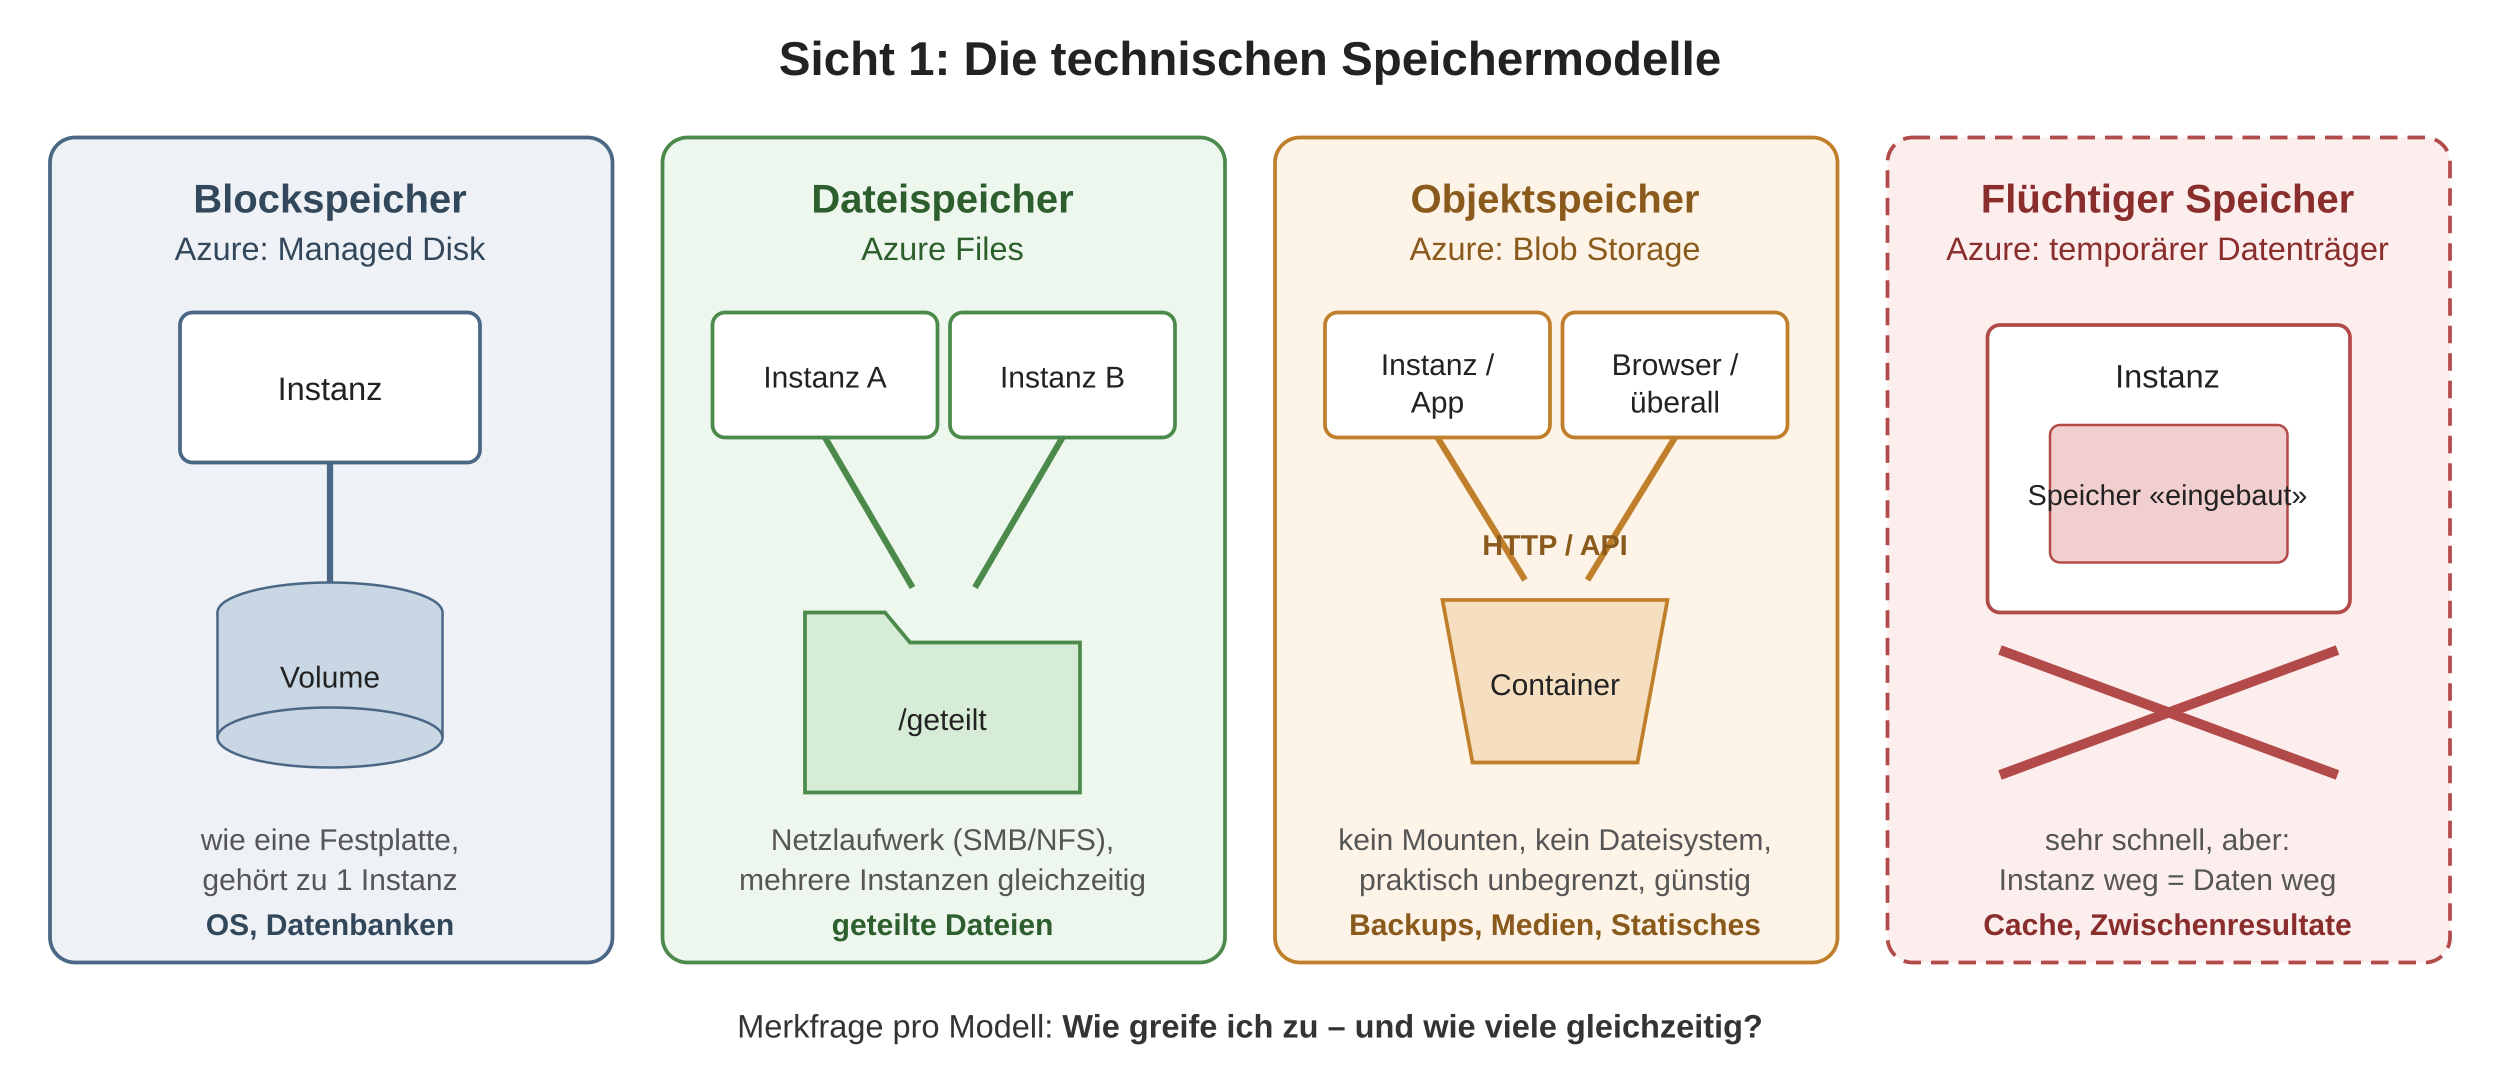
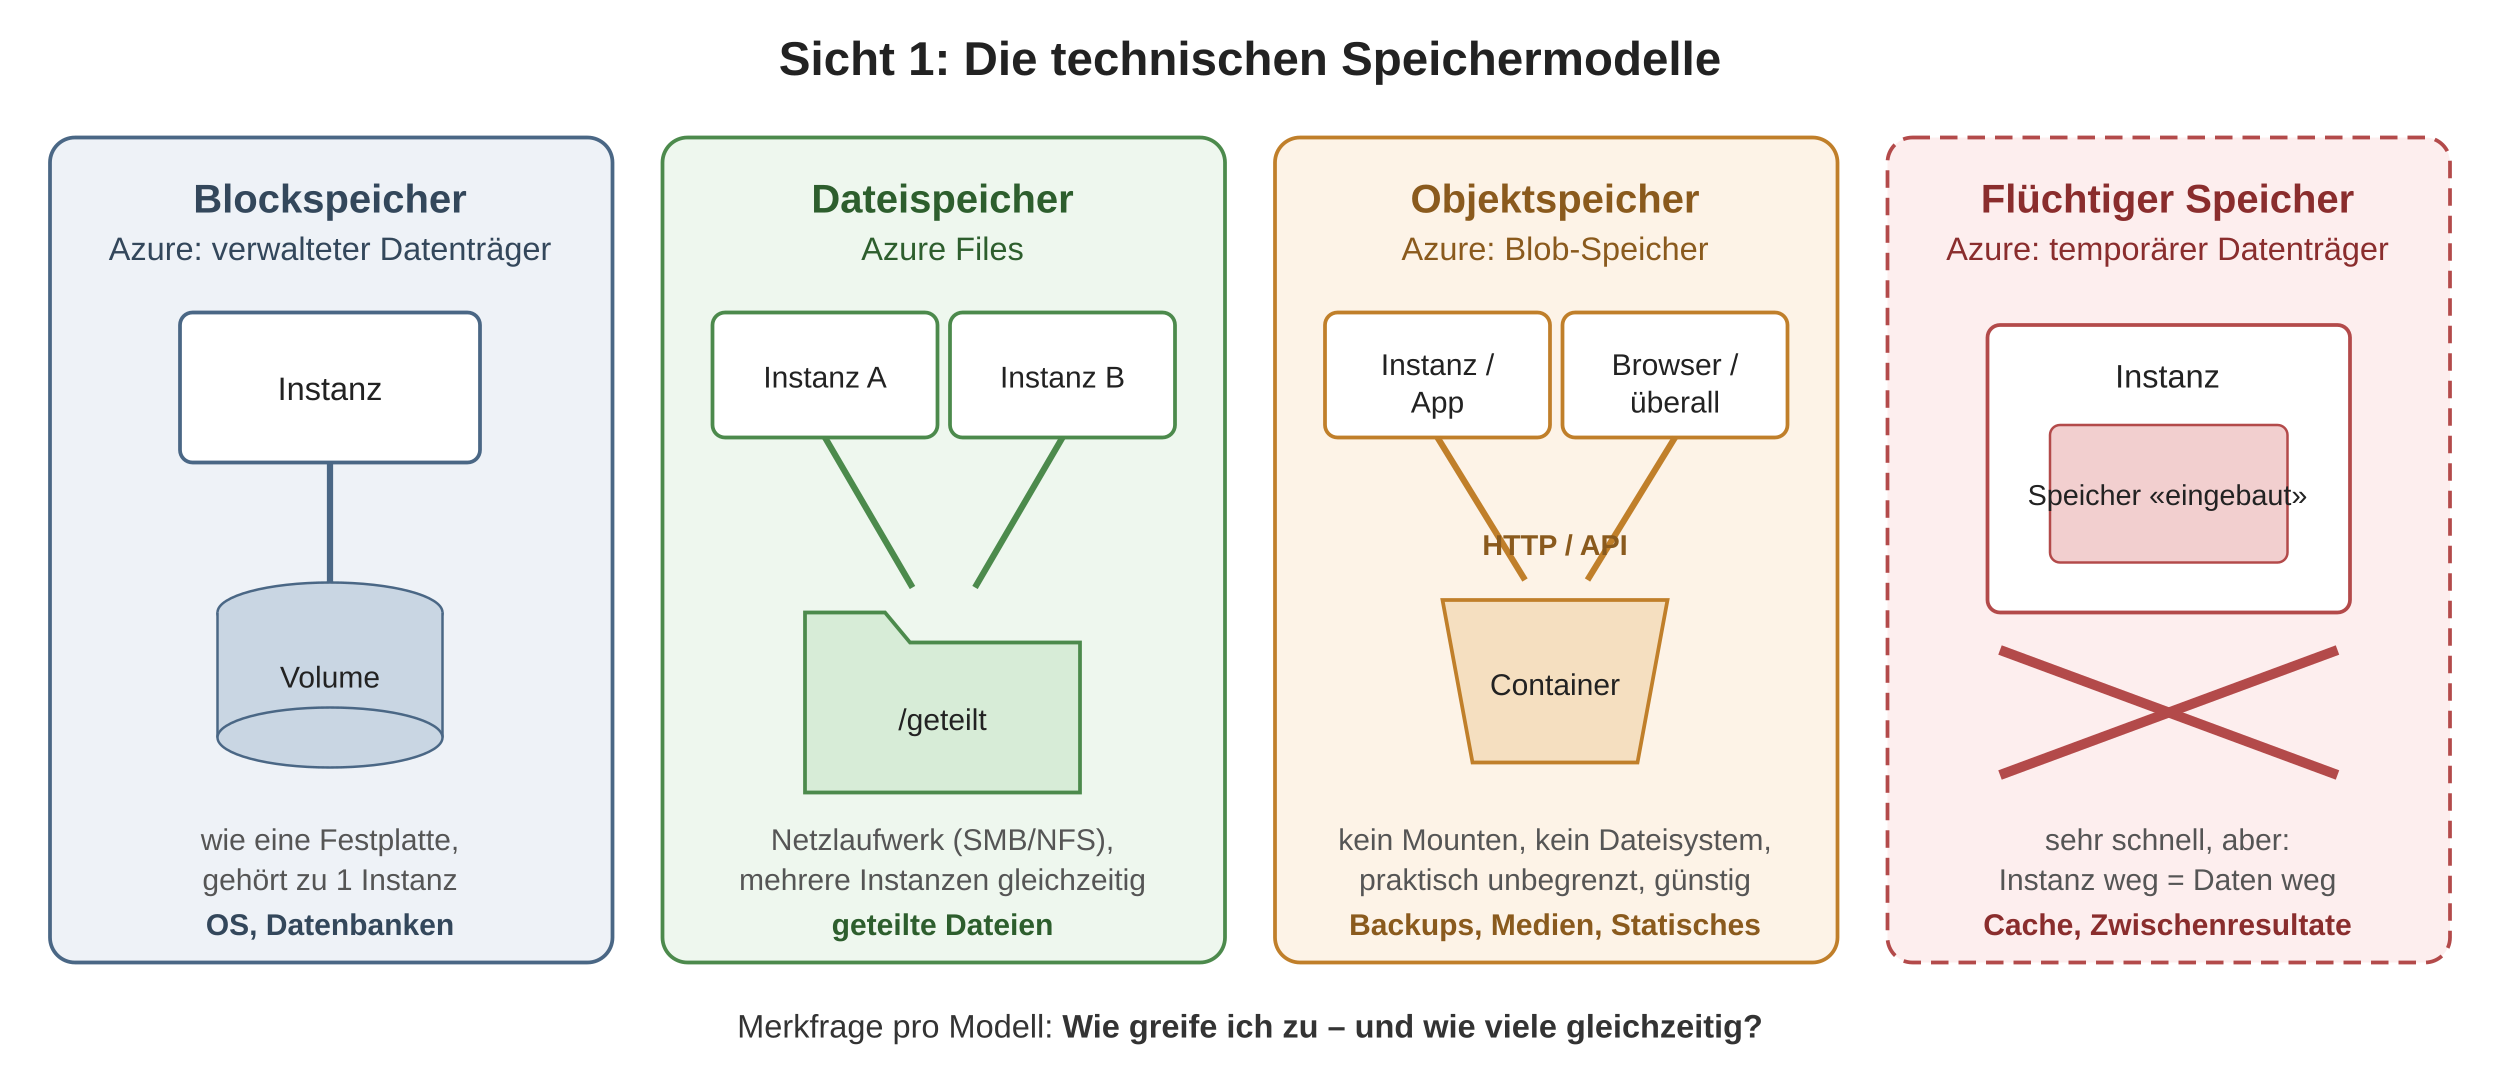
<svg xmlns="http://www.w3.org/2000/svg" viewBox="0 0 1000 430" font-family="Arial, Helvetica, sans-serif">
  <rect width="100%" height="100%" fill="#FFFFFF" />
  <text x="500" y="30" text-anchor="middle" font-size="19" font-weight="bold" fill="#222">Sicht 1: Die technischen Speichermodelle</text>
  <rect x="20" y="55" width="225" height="330" rx="10" fill="#eef2f7" stroke="#4a6785" stroke-width="1.5" />
  <text x="132" y="85" text-anchor="middle" font-size="16" font-weight="bold" fill="#33475b">Blockspeicher</text>
-   <text x="132" y="104" text-anchor="middle" font-size="13" fill="#33475b">Azure: Managed Disk</text>
+   <text x="132" y="104" text-anchor="middle" font-size="13" fill="#33475b">Azure: verwalteter Datenträger</text>
  <rect x="72" y="125" width="120" height="60" rx="5" fill="#ffffff" stroke="#4a6785" stroke-width="1.5" />
  <text x="132" y="160" text-anchor="middle" font-size="13" fill="#222">Instanz</text>
  <line x1="132" y1="185" x2="132" y2="235" stroke="#4a6785" stroke-width="2.5" />
  <ellipse cx="132" cy="245" rx="45" ry="12" fill="#c9d6e3" stroke="#4a6785" />
  <rect x="87" y="245" width="90" height="50" fill="#c9d6e3" stroke="none" />
  <line x1="87" y1="245" x2="87" y2="295" stroke="#4a6785" />
  <line x1="177" y1="245" x2="177" y2="295" stroke="#4a6785" />
  <ellipse cx="132" cy="295" rx="45" ry="12" fill="#c9d6e3" stroke="#4a6785" />
  <text x="132" y="275" text-anchor="middle" font-size="12" fill="#222">Volume</text>
  <text x="132" y="340" text-anchor="middle" font-size="12" fill="#555">wie eine Festplatte,</text>
  <text x="132" y="356" text-anchor="middle" font-size="12" fill="#555">gehört zu 1 Instanz</text>
  <text x="132" y="374" text-anchor="middle" font-size="12" font-weight="bold" fill="#33475b">OS, Datenbanken</text>
  <rect x="265" y="55" width="225" height="330" rx="10" fill="#eef7ee" stroke="#4c8a4c" stroke-width="1.5" />
  <text x="377" y="85" text-anchor="middle" font-size="16" font-weight="bold" fill="#2d5e2d">Dateispeicher</text>
  <text x="377" y="104" text-anchor="middle" font-size="13" fill="#2d5e2d">Azure Files</text>
  <rect x="285" y="125" width="90" height="50" rx="5" fill="#ffffff" stroke="#4c8a4c" stroke-width="1.5" />
  <text x="330" y="155" text-anchor="middle" font-size="12" fill="#222">Instanz A</text>
  <rect x="380" y="125" width="90" height="50" rx="5" fill="#ffffff" stroke="#4c8a4c" stroke-width="1.5" />
  <text x="425" y="155" text-anchor="middle" font-size="12" fill="#222">Instanz B</text>
  <line x1="330" y1="175" x2="365" y2="235" stroke="#4c8a4c" stroke-width="2.5" />
  <line x1="425" y1="175" x2="390" y2="235" stroke="#4c8a4c" stroke-width="2.5" />
  <path d="M 322 245 h 32 l 10 12 h 68 v 60 h -110 z" fill="#d7ecd7" stroke="#4c8a4c" stroke-width="1.5" />
  <text x="377" y="292" text-anchor="middle" font-size="12" fill="#222">/geteilt</text>
  <text x="377" y="340" text-anchor="middle" font-size="12" fill="#555">Netzlaufwerk (SMB/NFS),</text>
  <text x="377" y="356" text-anchor="middle" font-size="12" fill="#555">mehrere Instanzen gleichzeitig</text>
  <text x="377" y="374" text-anchor="middle" font-size="12" font-weight="bold" fill="#2d5e2d">geteilte Dateien</text>
  <rect x="510" y="55" width="225" height="330" rx="10" fill="#fdf3e7" stroke="#c07f2a" stroke-width="1.5" />
  <text x="622" y="85" text-anchor="middle" font-size="16" font-weight="bold" fill="#8a5a1d">Objektspeicher</text>
-   <text x="622" y="104" text-anchor="middle" font-size="13" fill="#8a5a1d">Azure: Blob Storage</text>
+   <text x="622" y="104" text-anchor="middle" font-size="13" fill="#8a5a1d">Azure: Blob-Speicher</text>
  <rect x="530" y="125" width="90" height="50" rx="5" fill="#ffffff" stroke="#c07f2a" stroke-width="1.5" />
  <text x="575" y="150" text-anchor="middle" font-size="12" fill="#222">Instanz /</text>
  <text x="575" y="165" text-anchor="middle" font-size="12" fill="#222">App</text>
  <rect x="625" y="125" width="90" height="50" rx="5" fill="#ffffff" stroke="#c07f2a" stroke-width="1.5" />
  <text x="670" y="150" text-anchor="middle" font-size="12" fill="#222">Browser /</text>
  <text x="670" y="165" text-anchor="middle" font-size="12" fill="#222">überall</text>
  <line x1="575" y1="175" x2="610" y2="232" stroke="#c07f2a" stroke-width="2.5" />
  <line x1="670" y1="175" x2="635" y2="232" stroke="#c07f2a" stroke-width="2.5" />
  <text x="622" y="222" text-anchor="middle" font-size="11.5" font-weight="bold" fill="#8a5a1d">HTTP / API</text>
  <path d="M 577 240 h 90 l -12 65 h -66 z" fill="#f5dfc0" stroke="#c07f2a" stroke-width="1.5" />
  <text x="622" y="278" text-anchor="middle" font-size="12" fill="#222">Container</text>
  <text x="622" y="340" text-anchor="middle" font-size="12" fill="#555">kein Mounten, kein Dateisystem,</text>
  <text x="622" y="356" text-anchor="middle" font-size="12" fill="#555">praktisch unbegrenzt, günstig</text>
  <text x="622" y="374" text-anchor="middle" font-size="12" font-weight="bold" fill="#8a5a1d">Backups, Medien, Statisches</text>
  <rect x="755" y="55" width="225" height="330" rx="10" fill="#fdeeee" stroke="#b34a4a" stroke-width="1.5" stroke-dasharray="7 4" />
  <text x="867" y="85" text-anchor="middle" font-size="16" font-weight="bold" fill="#8a2d2d">Flüchtiger Speicher</text>
  <text x="867" y="104" text-anchor="middle" font-size="13" fill="#8a2d2d">Azure: temporärer Datenträger</text>
  <rect x="795" y="130" width="145" height="115" rx="5" fill="#ffffff" stroke="#b34a4a" stroke-width="1.5" />
  <text x="867" y="155" text-anchor="middle" font-size="13" fill="#222">Instanz</text>
  <rect x="820" y="170" width="95" height="55" rx="4" fill="#f2cfcf" stroke="#b34a4a" />
  <text x="867" y="202" text-anchor="middle" font-size="11.5" fill="#222">Speicher «eingebaut»</text>
  <line x1="800" y1="260" x2="935" y2="310" stroke="#b34a4a" stroke-width="4" />
  <line x1="935" y1="260" x2="800" y2="310" stroke="#b34a4a" stroke-width="4" />
  <text x="867" y="340" text-anchor="middle" font-size="12" fill="#555">sehr schnell, aber:</text>
  <text x="867" y="356" text-anchor="middle" font-size="12" fill="#555">Instanz weg = Daten weg</text>
  <text x="867" y="374" text-anchor="middle" font-size="12" font-weight="bold" fill="#8a2d2d">Cache, Zwischenresultate</text>
  <text x="500" y="415" text-anchor="middle" font-size="13" fill="#333">Merkfrage pro Modell: <tspan font-weight="bold">Wie greife ich zu – und wie viele gleichzeitig?</tspan>
  </text>
</svg>
